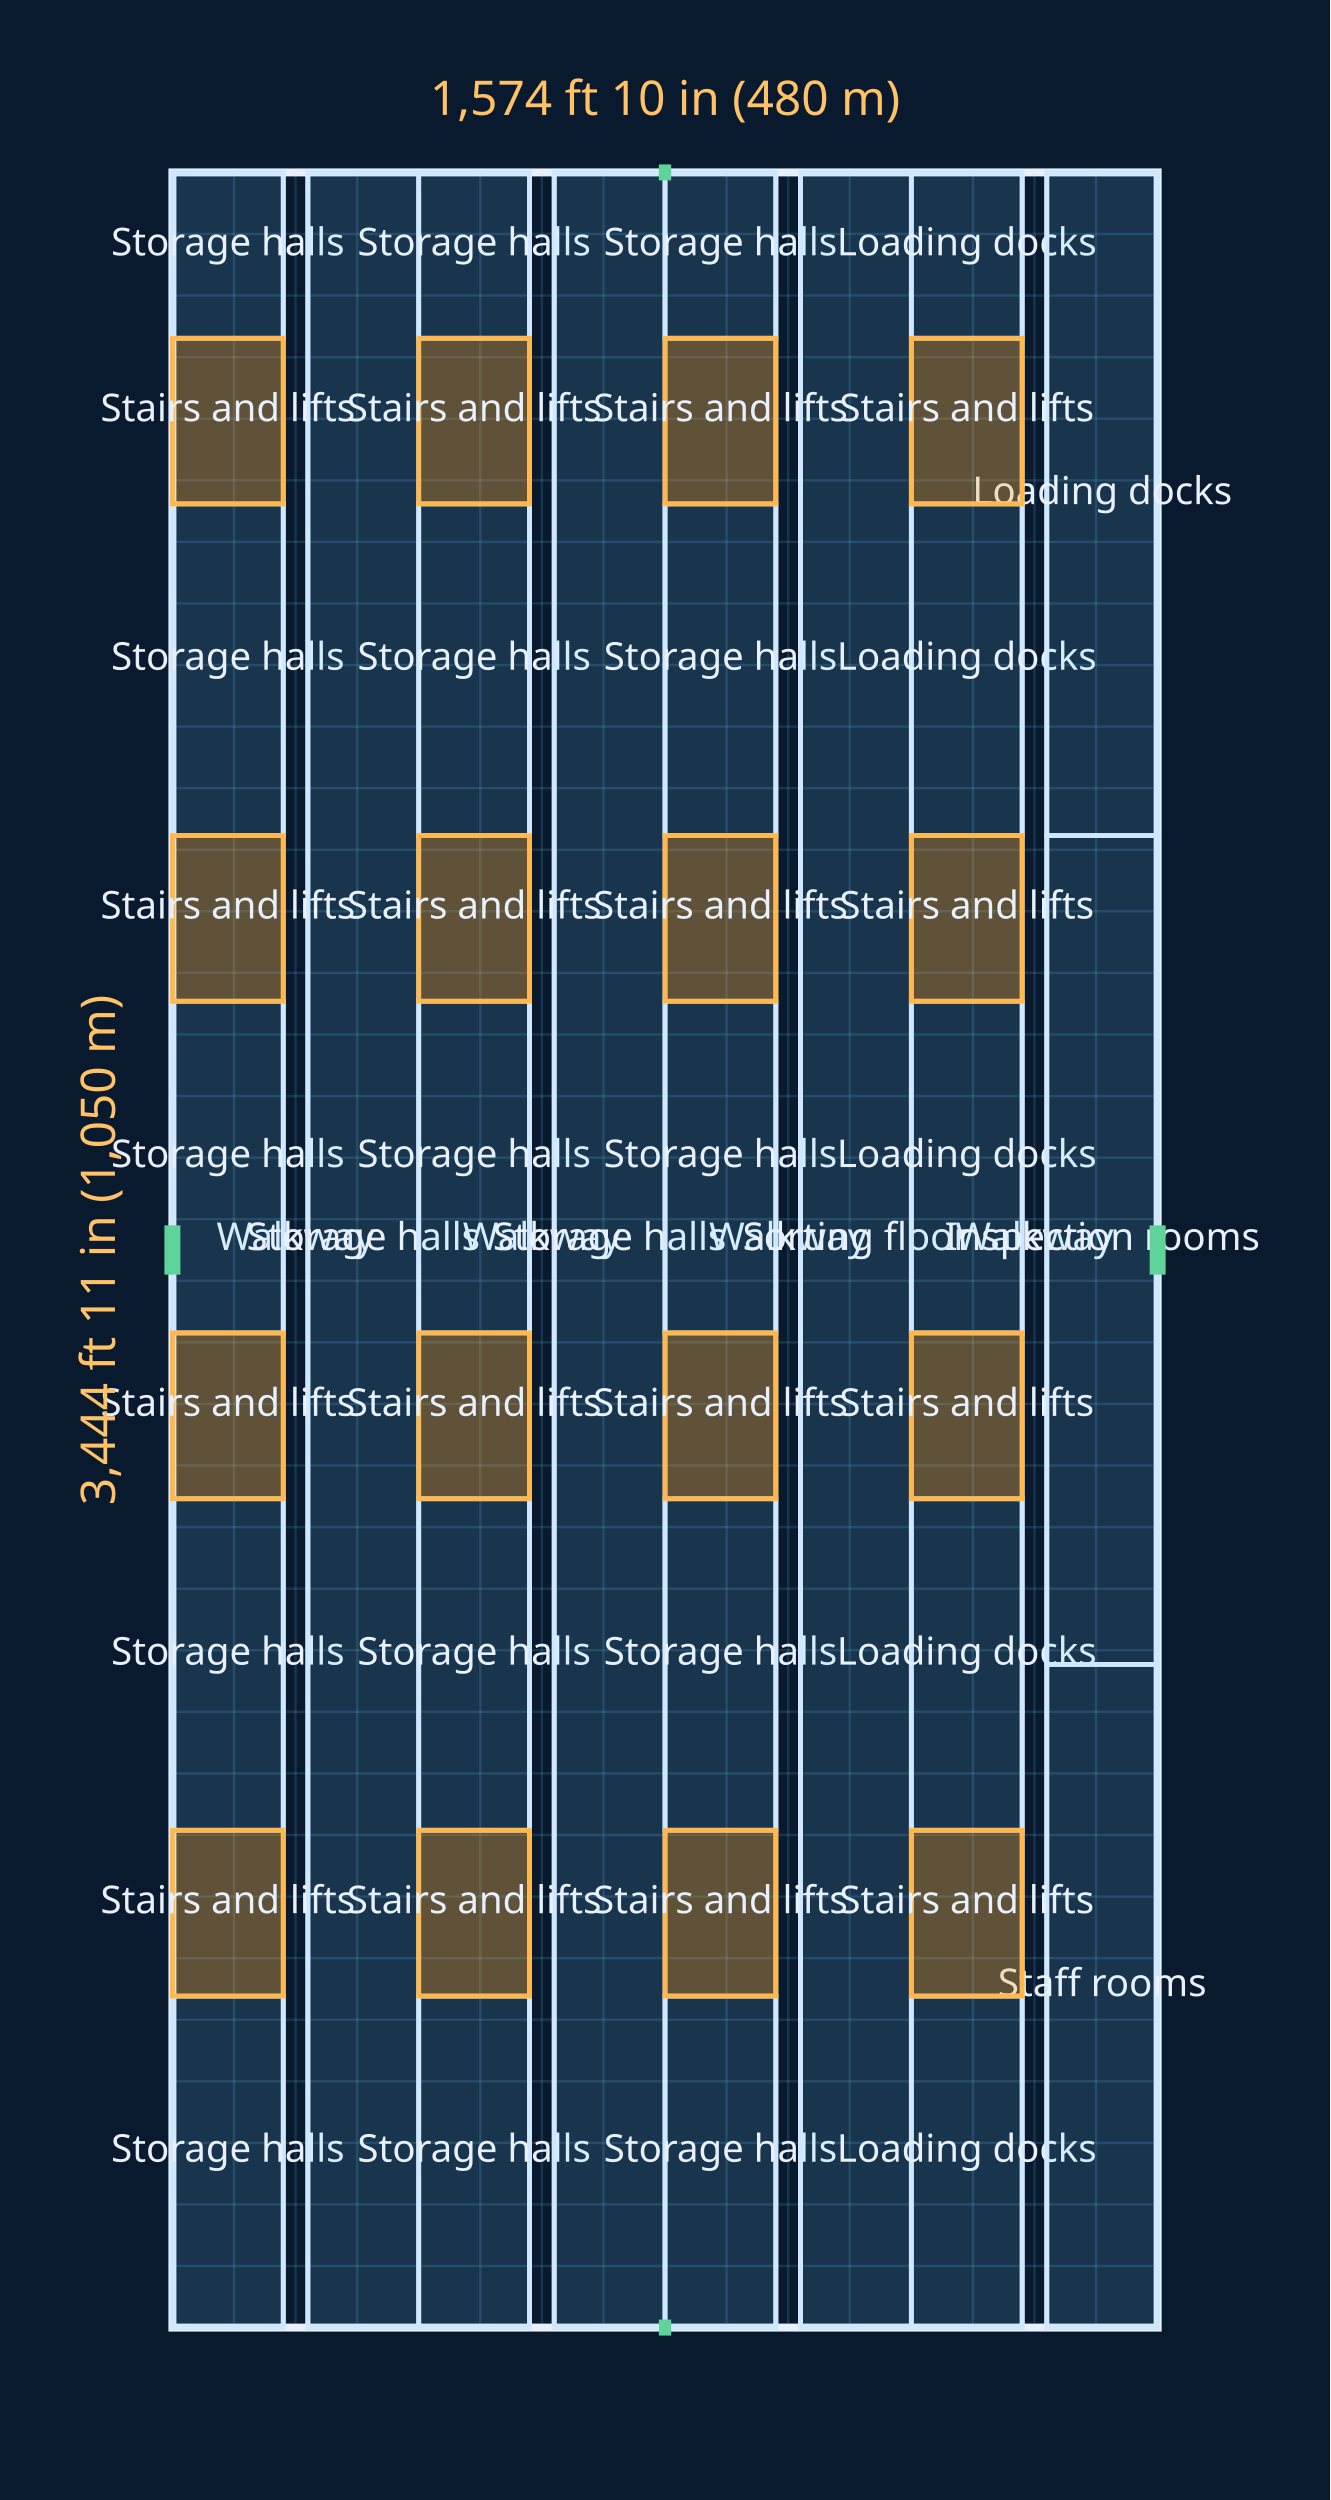
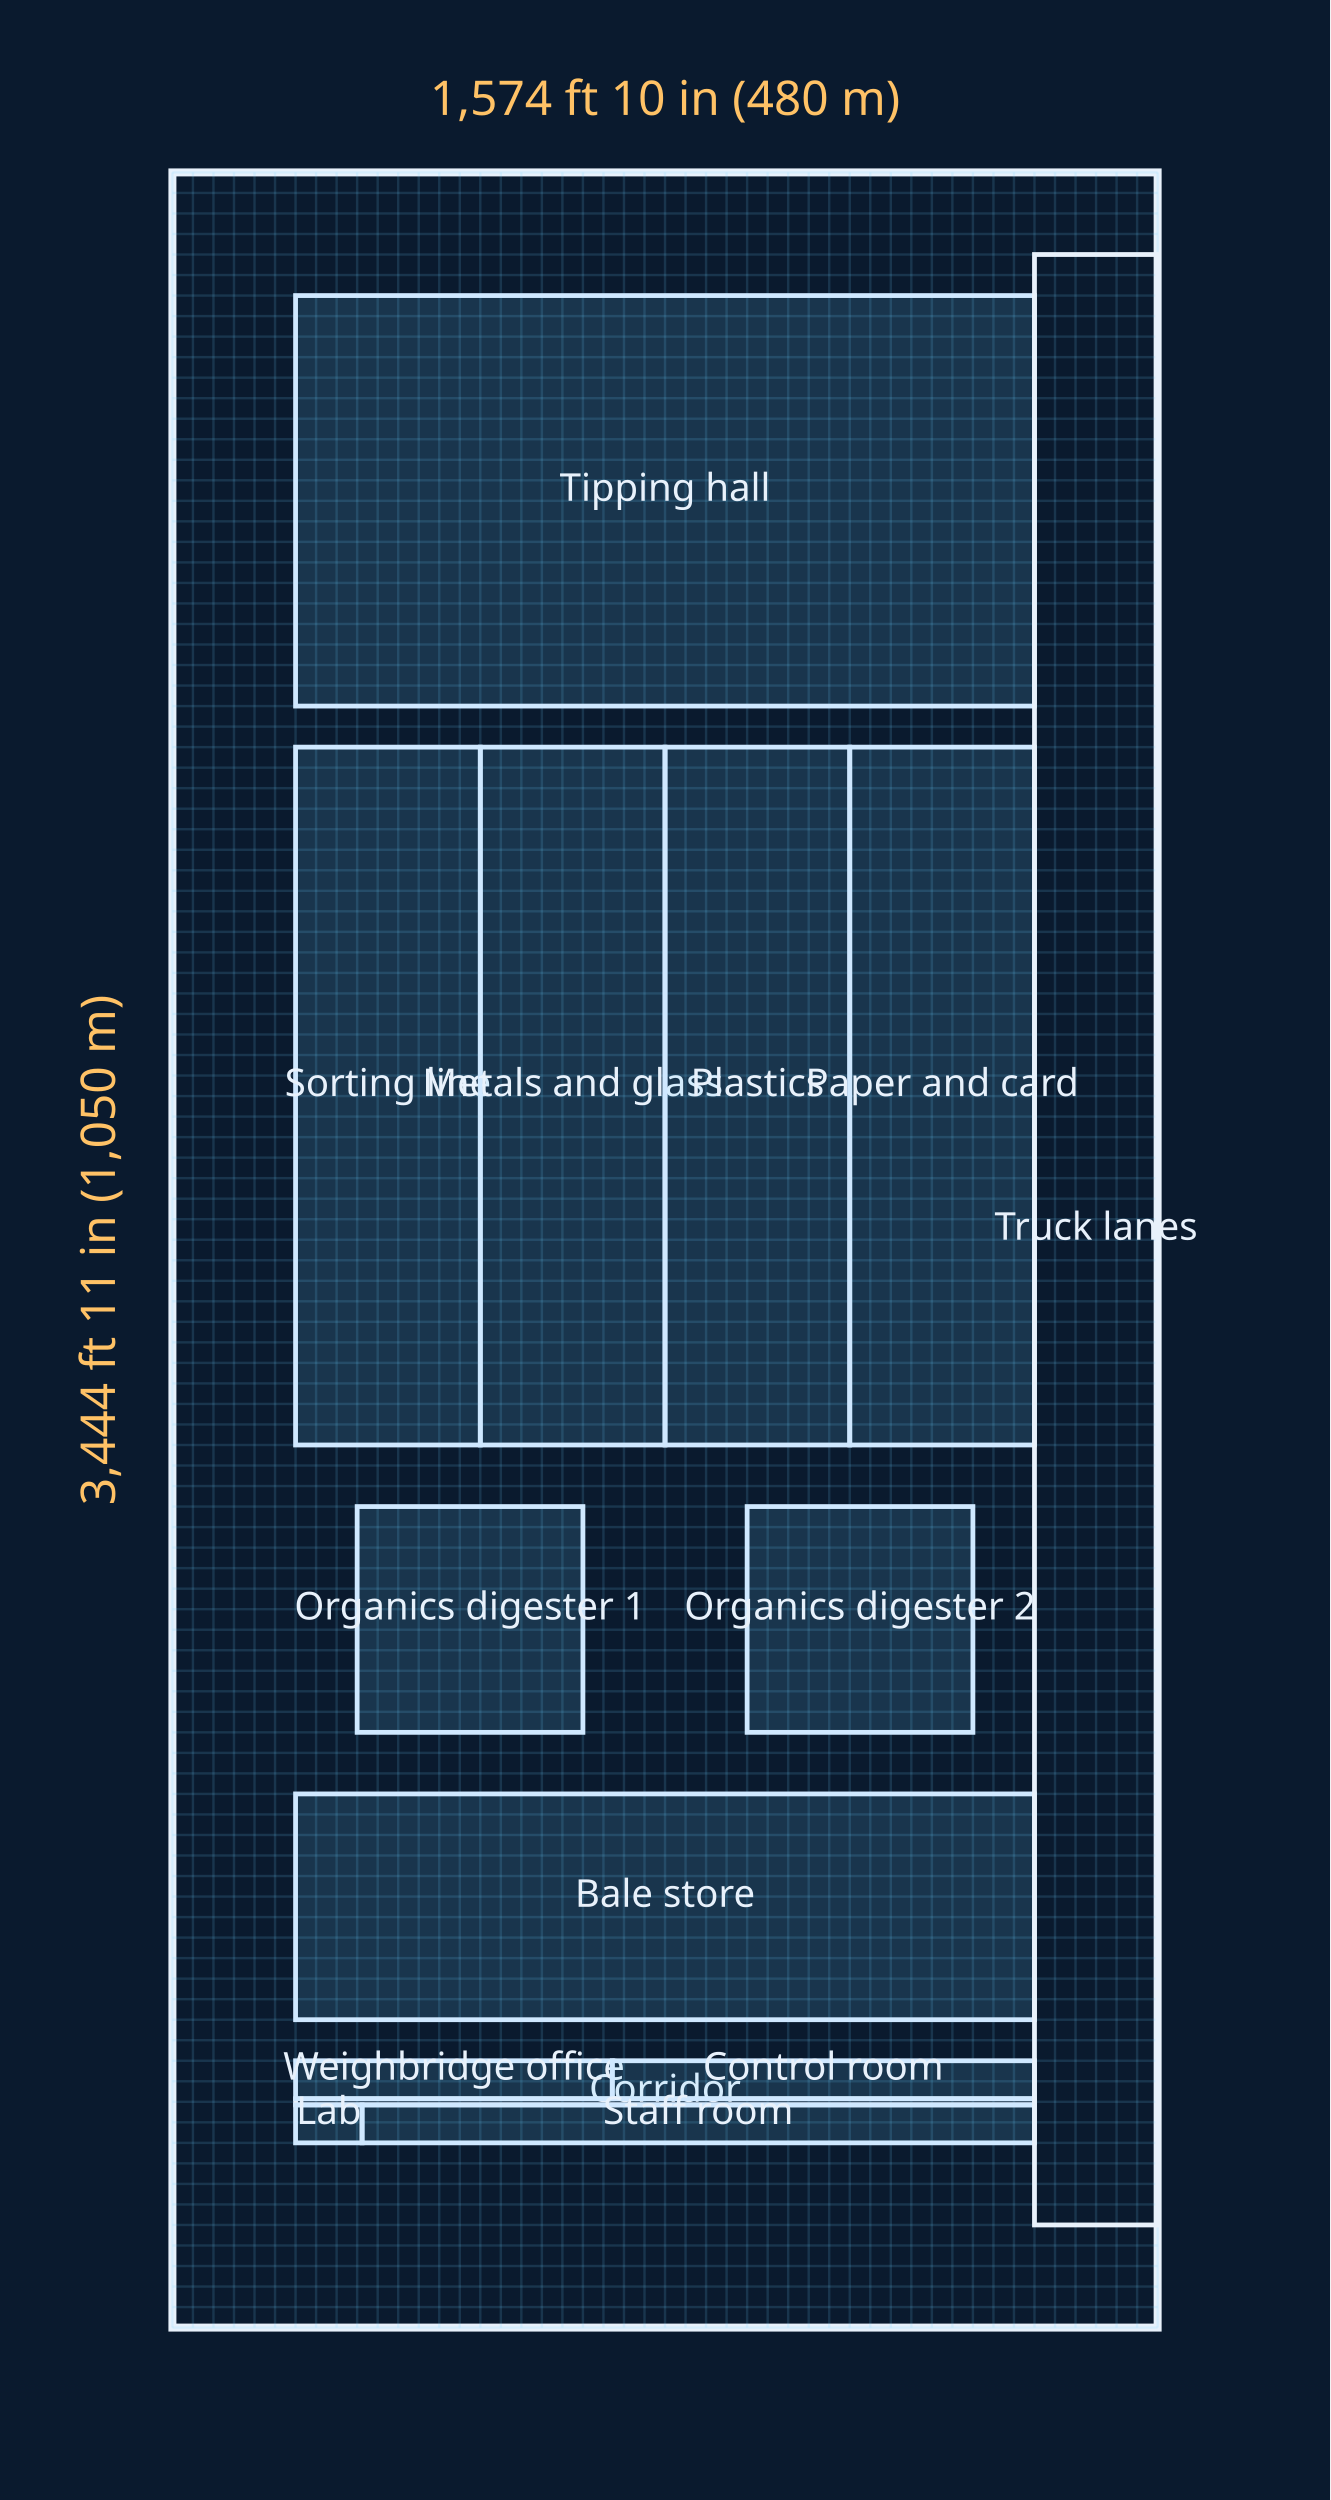
<svg xmlns="http://www.w3.org/2000/svg" viewBox="-84.0 -84.0 648.0 1218.0" font-family="Segoe UI, sans-serif">
  <rect x="-84.0" y="-84.0" width="648.0" height="1218.0" fill="#0a1a2e" />
  <rect x="0" y="0" width="480.0" height="1050.0" fill="none" stroke="#e8f1fb" stroke-width="3.89" />
  <line x1="0.0" y1="0" x2="0.0" y2="1050.0" stroke="#6fd0ff" stroke-opacity=".15" stroke-width="1.17" />
+   <line x1="10.0" y1="0" x2="10.0" y2="1050.0" stroke="#6fd0ff" stroke-opacity=".15" stroke-width="1.17" />
+   <line x1="20.0" y1="0" x2="20.0" y2="1050.0" stroke="#6fd0ff" stroke-opacity=".15" stroke-width="1.17" />
  <line x1="30.0" y1="0" x2="30.0" y2="1050.0" stroke="#6fd0ff" stroke-opacity=".15" stroke-width="1.17" />
+   <line x1="40.0" y1="0" x2="40.0" y2="1050.0" stroke="#6fd0ff" stroke-opacity=".15" stroke-width="1.17" />
+   <line x1="50.0" y1="0" x2="50.0" y2="1050.0" stroke="#6fd0ff" stroke-opacity=".15" stroke-width="1.17" />
  <line x1="60.0" y1="0" x2="60.0" y2="1050.0" stroke="#6fd0ff" stroke-opacity=".15" stroke-width="1.17" />
+   <line x1="70.0" y1="0" x2="70.0" y2="1050.0" stroke="#6fd0ff" stroke-opacity=".15" stroke-width="1.17" />
+   <line x1="80.0" y1="0" x2="80.0" y2="1050.0" stroke="#6fd0ff" stroke-opacity=".15" stroke-width="1.17" />
  <line x1="90.0" y1="0" x2="90.0" y2="1050.0" stroke="#6fd0ff" stroke-opacity=".15" stroke-width="1.17" />
+   <line x1="100.0" y1="0" x2="100.0" y2="1050.0" stroke="#6fd0ff" stroke-opacity=".15" stroke-width="1.17" />
+   <line x1="110.0" y1="0" x2="110.0" y2="1050.0" stroke="#6fd0ff" stroke-opacity=".15" stroke-width="1.17" />
  <line x1="120.0" y1="0" x2="120.0" y2="1050.0" stroke="#6fd0ff" stroke-opacity=".15" stroke-width="1.17" />
+   <line x1="130.0" y1="0" x2="130.0" y2="1050.0" stroke="#6fd0ff" stroke-opacity=".15" stroke-width="1.17" />
+   <line x1="140.0" y1="0" x2="140.0" y2="1050.0" stroke="#6fd0ff" stroke-opacity=".15" stroke-width="1.17" />
  <line x1="150.0" y1="0" x2="150.0" y2="1050.0" stroke="#6fd0ff" stroke-opacity=".15" stroke-width="1.17" />
+   <line x1="160.0" y1="0" x2="160.0" y2="1050.0" stroke="#6fd0ff" stroke-opacity=".15" stroke-width="1.17" />
+   <line x1="170.0" y1="0" x2="170.0" y2="1050.0" stroke="#6fd0ff" stroke-opacity=".15" stroke-width="1.17" />
  <line x1="180.0" y1="0" x2="180.0" y2="1050.0" stroke="#6fd0ff" stroke-opacity=".15" stroke-width="1.17" />
+   <line x1="190.0" y1="0" x2="190.0" y2="1050.0" stroke="#6fd0ff" stroke-opacity=".15" stroke-width="1.17" />
+   <line x1="200.0" y1="0" x2="200.0" y2="1050.0" stroke="#6fd0ff" stroke-opacity=".15" stroke-width="1.17" />
  <line x1="210.0" y1="0" x2="210.0" y2="1050.0" stroke="#6fd0ff" stroke-opacity=".15" stroke-width="1.17" />
+   <line x1="220.0" y1="0" x2="220.0" y2="1050.0" stroke="#6fd0ff" stroke-opacity=".15" stroke-width="1.17" />
+   <line x1="230.0" y1="0" x2="230.0" y2="1050.0" stroke="#6fd0ff" stroke-opacity=".15" stroke-width="1.17" />
  <line x1="240.0" y1="0" x2="240.0" y2="1050.0" stroke="#6fd0ff" stroke-opacity=".15" stroke-width="1.17" />
+   <line x1="250.0" y1="0" x2="250.0" y2="1050.0" stroke="#6fd0ff" stroke-opacity=".15" stroke-width="1.17" />
+   <line x1="260.0" y1="0" x2="260.0" y2="1050.0" stroke="#6fd0ff" stroke-opacity=".15" stroke-width="1.17" />
  <line x1="270.0" y1="0" x2="270.0" y2="1050.0" stroke="#6fd0ff" stroke-opacity=".15" stroke-width="1.17" />
+   <line x1="280.0" y1="0" x2="280.0" y2="1050.0" stroke="#6fd0ff" stroke-opacity=".15" stroke-width="1.17" />
+   <line x1="290.0" y1="0" x2="290.0" y2="1050.0" stroke="#6fd0ff" stroke-opacity=".15" stroke-width="1.17" />
  <line x1="300.0" y1="0" x2="300.0" y2="1050.0" stroke="#6fd0ff" stroke-opacity=".15" stroke-width="1.17" />
+   <line x1="310.0" y1="0" x2="310.0" y2="1050.0" stroke="#6fd0ff" stroke-opacity=".15" stroke-width="1.17" />
+   <line x1="320.0" y1="0" x2="320.0" y2="1050.0" stroke="#6fd0ff" stroke-opacity=".15" stroke-width="1.17" />
  <line x1="330.0" y1="0" x2="330.0" y2="1050.0" stroke="#6fd0ff" stroke-opacity=".15" stroke-width="1.17" />
+   <line x1="340.0" y1="0" x2="340.0" y2="1050.0" stroke="#6fd0ff" stroke-opacity=".15" stroke-width="1.17" />
+   <line x1="350.0" y1="0" x2="350.0" y2="1050.0" stroke="#6fd0ff" stroke-opacity=".15" stroke-width="1.17" />
  <line x1="360.0" y1="0" x2="360.0" y2="1050.0" stroke="#6fd0ff" stroke-opacity=".15" stroke-width="1.17" />
+   <line x1="370.0" y1="0" x2="370.0" y2="1050.0" stroke="#6fd0ff" stroke-opacity=".15" stroke-width="1.17" />
+   <line x1="380.0" y1="0" x2="380.0" y2="1050.0" stroke="#6fd0ff" stroke-opacity=".15" stroke-width="1.17" />
  <line x1="390.0" y1="0" x2="390.0" y2="1050.0" stroke="#6fd0ff" stroke-opacity=".15" stroke-width="1.17" />
+   <line x1="400.0" y1="0" x2="400.0" y2="1050.0" stroke="#6fd0ff" stroke-opacity=".15" stroke-width="1.17" />
+   <line x1="410.0" y1="0" x2="410.0" y2="1050.0" stroke="#6fd0ff" stroke-opacity=".15" stroke-width="1.17" />
  <line x1="420.0" y1="0" x2="420.0" y2="1050.0" stroke="#6fd0ff" stroke-opacity=".15" stroke-width="1.17" />
+   <line x1="430.0" y1="0" x2="430.0" y2="1050.0" stroke="#6fd0ff" stroke-opacity=".15" stroke-width="1.17" />
+   <line x1="440.0" y1="0" x2="440.0" y2="1050.0" stroke="#6fd0ff" stroke-opacity=".15" stroke-width="1.17" />
  <line x1="450.0" y1="0" x2="450.0" y2="1050.0" stroke="#6fd0ff" stroke-opacity=".15" stroke-width="1.17" />
+   <line x1="460.0" y1="0" x2="460.0" y2="1050.0" stroke="#6fd0ff" stroke-opacity=".15" stroke-width="1.17" />
+   <line x1="470.0" y1="0" x2="470.0" y2="1050.0" stroke="#6fd0ff" stroke-opacity=".15" stroke-width="1.17" />
  <line x1="480.0" y1="0" x2="480.0" y2="1050.0" stroke="#6fd0ff" stroke-opacity=".15" stroke-width="1.17" />
  <line x1="0" y1="0.0" x2="480.0" y2="0.0" stroke="#6fd0ff" stroke-opacity=".15" stroke-width="1.17" />
+   <line x1="0" y1="10.0" x2="480.0" y2="10.0" stroke="#6fd0ff" stroke-opacity=".15" stroke-width="1.17" />
+   <line x1="0" y1="20.0" x2="480.0" y2="20.0" stroke="#6fd0ff" stroke-opacity=".15" stroke-width="1.17" />
  <line x1="0" y1="30.0" x2="480.0" y2="30.0" stroke="#6fd0ff" stroke-opacity=".15" stroke-width="1.17" />
+   <line x1="0" y1="40.0" x2="480.0" y2="40.0" stroke="#6fd0ff" stroke-opacity=".15" stroke-width="1.17" />
+   <line x1="0" y1="50.0" x2="480.0" y2="50.0" stroke="#6fd0ff" stroke-opacity=".15" stroke-width="1.17" />
  <line x1="0" y1="60.0" x2="480.0" y2="60.0" stroke="#6fd0ff" stroke-opacity=".15" stroke-width="1.17" />
+   <line x1="0" y1="70.0" x2="480.0" y2="70.0" stroke="#6fd0ff" stroke-opacity=".15" stroke-width="1.17" />
+   <line x1="0" y1="80.0" x2="480.0" y2="80.0" stroke="#6fd0ff" stroke-opacity=".15" stroke-width="1.17" />
  <line x1="0" y1="90.0" x2="480.0" y2="90.0" stroke="#6fd0ff" stroke-opacity=".15" stroke-width="1.17" />
+   <line x1="0" y1="100.0" x2="480.0" y2="100.0" stroke="#6fd0ff" stroke-opacity=".15" stroke-width="1.17" />
+   <line x1="0" y1="110.0" x2="480.0" y2="110.0" stroke="#6fd0ff" stroke-opacity=".15" stroke-width="1.17" />
  <line x1="0" y1="120.0" x2="480.0" y2="120.0" stroke="#6fd0ff" stroke-opacity=".15" stroke-width="1.17" />
+   <line x1="0" y1="130.0" x2="480.0" y2="130.0" stroke="#6fd0ff" stroke-opacity=".15" stroke-width="1.17" />
+   <line x1="0" y1="140.0" x2="480.0" y2="140.0" stroke="#6fd0ff" stroke-opacity=".15" stroke-width="1.17" />
  <line x1="0" y1="150.0" x2="480.0" y2="150.0" stroke="#6fd0ff" stroke-opacity=".15" stroke-width="1.17" />
+   <line x1="0" y1="160.0" x2="480.0" y2="160.0" stroke="#6fd0ff" stroke-opacity=".15" stroke-width="1.17" />
+   <line x1="0" y1="170.0" x2="480.0" y2="170.0" stroke="#6fd0ff" stroke-opacity=".15" stroke-width="1.17" />
  <line x1="0" y1="180.0" x2="480.0" y2="180.0" stroke="#6fd0ff" stroke-opacity=".15" stroke-width="1.17" />
+   <line x1="0" y1="190.0" x2="480.0" y2="190.0" stroke="#6fd0ff" stroke-opacity=".15" stroke-width="1.17" />
+   <line x1="0" y1="200.0" x2="480.0" y2="200.0" stroke="#6fd0ff" stroke-opacity=".15" stroke-width="1.17" />
  <line x1="0" y1="210.0" x2="480.0" y2="210.0" stroke="#6fd0ff" stroke-opacity=".15" stroke-width="1.17" />
+   <line x1="0" y1="220.0" x2="480.0" y2="220.0" stroke="#6fd0ff" stroke-opacity=".15" stroke-width="1.17" />
+   <line x1="0" y1="230.0" x2="480.0" y2="230.0" stroke="#6fd0ff" stroke-opacity=".15" stroke-width="1.17" />
  <line x1="0" y1="240.0" x2="480.0" y2="240.0" stroke="#6fd0ff" stroke-opacity=".15" stroke-width="1.17" />
+   <line x1="0" y1="250.0" x2="480.0" y2="250.0" stroke="#6fd0ff" stroke-opacity=".15" stroke-width="1.17" />
+   <line x1="0" y1="260.0" x2="480.0" y2="260.0" stroke="#6fd0ff" stroke-opacity=".15" stroke-width="1.17" />
  <line x1="0" y1="270.0" x2="480.0" y2="270.0" stroke="#6fd0ff" stroke-opacity=".15" stroke-width="1.17" />
+   <line x1="0" y1="280.0" x2="480.0" y2="280.0" stroke="#6fd0ff" stroke-opacity=".15" stroke-width="1.17" />
+   <line x1="0" y1="290.0" x2="480.0" y2="290.0" stroke="#6fd0ff" stroke-opacity=".15" stroke-width="1.17" />
  <line x1="0" y1="300.0" x2="480.0" y2="300.0" stroke="#6fd0ff" stroke-opacity=".15" stroke-width="1.17" />
+   <line x1="0" y1="310.0" x2="480.0" y2="310.0" stroke="#6fd0ff" stroke-opacity=".15" stroke-width="1.17" />
+   <line x1="0" y1="320.0" x2="480.0" y2="320.0" stroke="#6fd0ff" stroke-opacity=".15" stroke-width="1.17" />
  <line x1="0" y1="330.0" x2="480.0" y2="330.0" stroke="#6fd0ff" stroke-opacity=".15" stroke-width="1.17" />
+   <line x1="0" y1="340.0" x2="480.0" y2="340.0" stroke="#6fd0ff" stroke-opacity=".15" stroke-width="1.17" />
+   <line x1="0" y1="350.0" x2="480.0" y2="350.0" stroke="#6fd0ff" stroke-opacity=".15" stroke-width="1.17" />
  <line x1="0" y1="360.0" x2="480.0" y2="360.0" stroke="#6fd0ff" stroke-opacity=".15" stroke-width="1.17" />
+   <line x1="0" y1="370.0" x2="480.0" y2="370.0" stroke="#6fd0ff" stroke-opacity=".15" stroke-width="1.17" />
+   <line x1="0" y1="380.0" x2="480.0" y2="380.0" stroke="#6fd0ff" stroke-opacity=".15" stroke-width="1.17" />
  <line x1="0" y1="390.0" x2="480.0" y2="390.0" stroke="#6fd0ff" stroke-opacity=".15" stroke-width="1.17" />
+   <line x1="0" y1="400.0" x2="480.0" y2="400.0" stroke="#6fd0ff" stroke-opacity=".15" stroke-width="1.17" />
+   <line x1="0" y1="410.0" x2="480.0" y2="410.0" stroke="#6fd0ff" stroke-opacity=".15" stroke-width="1.17" />
  <line x1="0" y1="420.0" x2="480.0" y2="420.0" stroke="#6fd0ff" stroke-opacity=".15" stroke-width="1.17" />
+   <line x1="0" y1="430.0" x2="480.0" y2="430.0" stroke="#6fd0ff" stroke-opacity=".15" stroke-width="1.17" />
+   <line x1="0" y1="440.0" x2="480.0" y2="440.0" stroke="#6fd0ff" stroke-opacity=".15" stroke-width="1.17" />
  <line x1="0" y1="450.0" x2="480.0" y2="450.0" stroke="#6fd0ff" stroke-opacity=".15" stroke-width="1.17" />
+   <line x1="0" y1="460.0" x2="480.0" y2="460.0" stroke="#6fd0ff" stroke-opacity=".15" stroke-width="1.17" />
+   <line x1="0" y1="470.0" x2="480.0" y2="470.0" stroke="#6fd0ff" stroke-opacity=".15" stroke-width="1.17" />
  <line x1="0" y1="480.0" x2="480.0" y2="480.0" stroke="#6fd0ff" stroke-opacity=".15" stroke-width="1.17" />
+   <line x1="0" y1="490.0" x2="480.0" y2="490.0" stroke="#6fd0ff" stroke-opacity=".15" stroke-width="1.17" />
+   <line x1="0" y1="500.0" x2="480.0" y2="500.0" stroke="#6fd0ff" stroke-opacity=".15" stroke-width="1.17" />
  <line x1="0" y1="510.0" x2="480.0" y2="510.0" stroke="#6fd0ff" stroke-opacity=".15" stroke-width="1.17" />
+   <line x1="0" y1="520.0" x2="480.0" y2="520.0" stroke="#6fd0ff" stroke-opacity=".15" stroke-width="1.17" />
+   <line x1="0" y1="530.0" x2="480.0" y2="530.0" stroke="#6fd0ff" stroke-opacity=".15" stroke-width="1.17" />
  <line x1="0" y1="540.0" x2="480.0" y2="540.0" stroke="#6fd0ff" stroke-opacity=".15" stroke-width="1.17" />
+   <line x1="0" y1="550.0" x2="480.0" y2="550.0" stroke="#6fd0ff" stroke-opacity=".15" stroke-width="1.17" />
+   <line x1="0" y1="560.0" x2="480.0" y2="560.0" stroke="#6fd0ff" stroke-opacity=".15" stroke-width="1.17" />
  <line x1="0" y1="570.0" x2="480.0" y2="570.0" stroke="#6fd0ff" stroke-opacity=".15" stroke-width="1.17" />
+   <line x1="0" y1="580.0" x2="480.0" y2="580.0" stroke="#6fd0ff" stroke-opacity=".15" stroke-width="1.17" />
+   <line x1="0" y1="590.0" x2="480.0" y2="590.0" stroke="#6fd0ff" stroke-opacity=".15" stroke-width="1.17" />
  <line x1="0" y1="600.0" x2="480.0" y2="600.0" stroke="#6fd0ff" stroke-opacity=".15" stroke-width="1.17" />
+   <line x1="0" y1="610.0" x2="480.0" y2="610.0" stroke="#6fd0ff" stroke-opacity=".15" stroke-width="1.17" />
+   <line x1="0" y1="620.0" x2="480.0" y2="620.0" stroke="#6fd0ff" stroke-opacity=".15" stroke-width="1.17" />
  <line x1="0" y1="630.0" x2="480.0" y2="630.0" stroke="#6fd0ff" stroke-opacity=".15" stroke-width="1.17" />
+   <line x1="0" y1="640.0" x2="480.0" y2="640.0" stroke="#6fd0ff" stroke-opacity=".15" stroke-width="1.17" />
+   <line x1="0" y1="650.0" x2="480.0" y2="650.0" stroke="#6fd0ff" stroke-opacity=".15" stroke-width="1.17" />
  <line x1="0" y1="660.0" x2="480.0" y2="660.0" stroke="#6fd0ff" stroke-opacity=".15" stroke-width="1.17" />
+   <line x1="0" y1="670.0" x2="480.0" y2="670.0" stroke="#6fd0ff" stroke-opacity=".15" stroke-width="1.17" />
+   <line x1="0" y1="680.0" x2="480.0" y2="680.0" stroke="#6fd0ff" stroke-opacity=".15" stroke-width="1.17" />
  <line x1="0" y1="690.0" x2="480.0" y2="690.0" stroke="#6fd0ff" stroke-opacity=".15" stroke-width="1.17" />
+   <line x1="0" y1="700.0" x2="480.0" y2="700.0" stroke="#6fd0ff" stroke-opacity=".15" stroke-width="1.17" />
+   <line x1="0" y1="710.0" x2="480.0" y2="710.0" stroke="#6fd0ff" stroke-opacity=".15" stroke-width="1.17" />
  <line x1="0" y1="720.0" x2="480.0" y2="720.0" stroke="#6fd0ff" stroke-opacity=".15" stroke-width="1.17" />
+   <line x1="0" y1="730.0" x2="480.0" y2="730.0" stroke="#6fd0ff" stroke-opacity=".15" stroke-width="1.17" />
+   <line x1="0" y1="740.0" x2="480.0" y2="740.0" stroke="#6fd0ff" stroke-opacity=".15" stroke-width="1.17" />
  <line x1="0" y1="750.0" x2="480.0" y2="750.0" stroke="#6fd0ff" stroke-opacity=".15" stroke-width="1.17" />
+   <line x1="0" y1="760.0" x2="480.0" y2="760.0" stroke="#6fd0ff" stroke-opacity=".15" stroke-width="1.17" />
+   <line x1="0" y1="770.0" x2="480.0" y2="770.0" stroke="#6fd0ff" stroke-opacity=".15" stroke-width="1.17" />
  <line x1="0" y1="780.0" x2="480.0" y2="780.0" stroke="#6fd0ff" stroke-opacity=".15" stroke-width="1.17" />
+   <line x1="0" y1="790.0" x2="480.0" y2="790.0" stroke="#6fd0ff" stroke-opacity=".15" stroke-width="1.17" />
+   <line x1="0" y1="800.0" x2="480.0" y2="800.0" stroke="#6fd0ff" stroke-opacity=".15" stroke-width="1.17" />
  <line x1="0" y1="810.0" x2="480.0" y2="810.0" stroke="#6fd0ff" stroke-opacity=".15" stroke-width="1.17" />
+   <line x1="0" y1="820.0" x2="480.0" y2="820.0" stroke="#6fd0ff" stroke-opacity=".15" stroke-width="1.17" />
+   <line x1="0" y1="830.0" x2="480.0" y2="830.0" stroke="#6fd0ff" stroke-opacity=".15" stroke-width="1.17" />
  <line x1="0" y1="840.0" x2="480.0" y2="840.0" stroke="#6fd0ff" stroke-opacity=".15" stroke-width="1.17" />
+   <line x1="0" y1="850.0" x2="480.0" y2="850.0" stroke="#6fd0ff" stroke-opacity=".15" stroke-width="1.17" />
+   <line x1="0" y1="860.0" x2="480.0" y2="860.0" stroke="#6fd0ff" stroke-opacity=".15" stroke-width="1.17" />
  <line x1="0" y1="870.0" x2="480.0" y2="870.0" stroke="#6fd0ff" stroke-opacity=".15" stroke-width="1.17" />
+   <line x1="0" y1="880.0" x2="480.0" y2="880.0" stroke="#6fd0ff" stroke-opacity=".15" stroke-width="1.17" />
+   <line x1="0" y1="890.0" x2="480.0" y2="890.0" stroke="#6fd0ff" stroke-opacity=".15" stroke-width="1.17" />
  <line x1="0" y1="900.0" x2="480.0" y2="900.0" stroke="#6fd0ff" stroke-opacity=".15" stroke-width="1.17" />
+   <line x1="0" y1="910.0" x2="480.0" y2="910.0" stroke="#6fd0ff" stroke-opacity=".15" stroke-width="1.17" />
+   <line x1="0" y1="920.0" x2="480.0" y2="920.0" stroke="#6fd0ff" stroke-opacity=".15" stroke-width="1.17" />
  <line x1="0" y1="930.0" x2="480.0" y2="930.0" stroke="#6fd0ff" stroke-opacity=".15" stroke-width="1.17" />
+   <line x1="0" y1="940.0" x2="480.0" y2="940.0" stroke="#6fd0ff" stroke-opacity=".15" stroke-width="1.17" />
+   <line x1="0" y1="950.0" x2="480.0" y2="950.0" stroke="#6fd0ff" stroke-opacity=".15" stroke-width="1.17" />
  <line x1="0" y1="960.0" x2="480.0" y2="960.0" stroke="#6fd0ff" stroke-opacity=".15" stroke-width="1.17" />
+   <line x1="0" y1="970.0" x2="480.0" y2="970.0" stroke="#6fd0ff" stroke-opacity=".15" stroke-width="1.17" />
+   <line x1="0" y1="980.0" x2="480.0" y2="980.0" stroke="#6fd0ff" stroke-opacity=".15" stroke-width="1.17" />
  <line x1="0" y1="990.0" x2="480.0" y2="990.0" stroke="#6fd0ff" stroke-opacity=".15" stroke-width="1.17" />
+   <line x1="0" y1="1000.0" x2="480.0" y2="1000.0" stroke="#6fd0ff" stroke-opacity=".15" stroke-width="1.17" />
+   <line x1="0" y1="1010.0" x2="480.0" y2="1010.0" stroke="#6fd0ff" stroke-opacity=".15" stroke-width="1.17" />
  <line x1="0" y1="1020.0" x2="480.0" y2="1020.0" stroke="#6fd0ff" stroke-opacity=".15" stroke-width="1.17" />
+   <line x1="0" y1="1030.0" x2="480.0" y2="1030.0" stroke="#6fd0ff" stroke-opacity=".15" stroke-width="1.17" />
+   <line x1="0" y1="1040.0" x2="480.0" y2="1040.0" stroke="#6fd0ff" stroke-opacity=".15" stroke-width="1.17" />
  <line x1="0" y1="1050.0" x2="480.0" y2="1050.0" stroke="#6fd0ff" stroke-opacity=".15" stroke-width="1.17" />
-   <polygon points="54.0,0.0 54.0,1050.0 66.0,1050.0 66.0,0.0" fill="none" stroke="#e8f1fb" stroke-width="2.33" />
-   <text x="60.0" y="525.0" font-size="18.7" fill="#e8f1fb" text-anchor="middle">Walkway</text>
-   <polygon points="174.0,0.0 174.0,1050.0 186.0,1050.0 186.0,0.0" fill="none" stroke="#e8f1fb" stroke-width="2.33" />
-   <text x="180.0" y="525.0" font-size="18.7" fill="#e8f1fb" text-anchor="middle">Walkway</text>
-   <polygon points="294.0,0.0 294.0,1050.0 306.0,1050.0 306.0,0.0" fill="none" stroke="#e8f1fb" stroke-width="2.33" />
-   <text x="300.0" y="525.0" font-size="18.7" fill="#e8f1fb" text-anchor="middle">Walkway</text>
-   <polygon points="414.0,0.0 414.0,1050.0 426.0,1050.0 426.0,0.0" fill="none" stroke="#e8f1fb" stroke-width="2.33" />
-   <text x="420.0" y="525.0" font-size="18.7" fill="#e8f1fb" text-anchor="middle">Walkway</text>
-   <polygon points="0.0,0.0 0.0,80.8 54.0,80.8 54.0,0.0" fill="rgba(111,208,255,.15)" stroke="#cfe8ff" stroke-width="2.33" />
-   <text x="27.0" y="40.4" font-size="18.7" fill="#e8f1fb" text-anchor="middle">Storage halls</text>
-   <polygon points="0.0,161.5 0.0,323.1 54.0,323.1 54.0,161.5" fill="rgba(111,208,255,.15)" stroke="#cfe8ff" stroke-width="2.33" />
-   <text x="27.0" y="242.3" font-size="18.7" fill="#e8f1fb" text-anchor="middle">Storage halls</text>
-   <polygon points="0.0,403.8 0.0,565.4 54.0,565.4 54.0,403.8" fill="rgba(111,208,255,.15)" stroke="#cfe8ff" stroke-width="2.33" />
-   <text x="27.0" y="484.6" font-size="18.7" fill="#e8f1fb" text-anchor="middle">Storage halls</text>
-   <polygon points="0.0,646.2 0.0,807.7 54.0,807.7 54.0,646.2" fill="rgba(111,208,255,.15)" stroke="#cfe8ff" stroke-width="2.33" />
-   <text x="27.0" y="727.0" font-size="18.7" fill="#e8f1fb" text-anchor="middle">Storage halls</text>
-   <polygon points="0.0,888.5 0.0,1050.0 54.0,1050.0 54.0,888.5" fill="rgba(111,208,255,.15)" stroke="#cfe8ff" stroke-width="2.33" />
-   <text x="27.0" y="969.2" font-size="18.7" fill="#e8f1fb" text-anchor="middle">Storage halls</text>
-   <polygon points="66.0,0.0 66.0,1050.0 120.0,1050.0 120.0,0.0" fill="rgba(111,208,255,.15)" stroke="#cfe8ff" stroke-width="2.33" />
-   <text x="93.0" y="525.0" font-size="18.7" fill="#e8f1fb" text-anchor="middle">Storage halls</text>
-   <polygon points="120.0,0.0 120.0,80.8 174.0,80.8 174.0,0.0" fill="rgba(111,208,255,.15)" stroke="#cfe8ff" stroke-width="2.33" />
-   <text x="147.0" y="40.4" font-size="18.7" fill="#e8f1fb" text-anchor="middle">Storage halls</text>
-   <polygon points="120.0,161.5 120.0,323.1 174.0,323.1 174.0,161.5" fill="rgba(111,208,255,.15)" stroke="#cfe8ff" stroke-width="2.33" />
-   <text x="147.0" y="242.3" font-size="18.7" fill="#e8f1fb" text-anchor="middle">Storage halls</text>
-   <polygon points="120.0,403.8 120.0,565.4 174.0,565.4 174.0,403.8" fill="rgba(111,208,255,.15)" stroke="#cfe8ff" stroke-width="2.33" />
-   <text x="147.0" y="484.6" font-size="18.7" fill="#e8f1fb" text-anchor="middle">Storage halls</text>
-   <polygon points="120.0,646.2 120.0,807.7 174.0,807.7 174.0,646.2" fill="rgba(111,208,255,.15)" stroke="#cfe8ff" stroke-width="2.33" />
-   <text x="147.0" y="727.0" font-size="18.7" fill="#e8f1fb" text-anchor="middle">Storage halls</text>
-   <polygon points="120.0,888.5 120.0,1050.0 174.0,1050.0 174.0,888.5" fill="rgba(111,208,255,.15)" stroke="#cfe8ff" stroke-width="2.33" />
-   <text x="147.0" y="969.2" font-size="18.7" fill="#e8f1fb" text-anchor="middle">Storage halls</text>
-   <polygon points="186.0,0.0 186.0,1050.0 240.0,1050.0 240.0,0.0" fill="rgba(111,208,255,.15)" stroke="#cfe8ff" stroke-width="2.33" />
-   <text x="213.0" y="525.0" font-size="18.7" fill="#e8f1fb" text-anchor="middle">Storage halls</text>
-   <polygon points="240.0,0.0 240.0,80.8 294.0,80.8 294.0,0.0" fill="rgba(111,208,255,.15)" stroke="#cfe8ff" stroke-width="2.33" />
-   <text x="267.0" y="40.4" font-size="18.7" fill="#e8f1fb" text-anchor="middle">Storage halls</text>
-   <polygon points="240.0,161.5 240.0,323.1 294.0,323.1 294.0,161.5" fill="rgba(111,208,255,.15)" stroke="#cfe8ff" stroke-width="2.33" />
-   <text x="267.0" y="242.3" font-size="18.7" fill="#e8f1fb" text-anchor="middle">Storage halls</text>
-   <polygon points="240.0,403.8 240.0,565.4 294.0,565.4 294.0,403.8" fill="rgba(111,208,255,.15)" stroke="#cfe8ff" stroke-width="2.33" />
-   <text x="267.0" y="484.6" font-size="18.7" fill="#e8f1fb" text-anchor="middle">Storage halls</text>
-   <polygon points="240.0,646.2 240.0,807.7 294.0,807.7 294.0,646.2" fill="rgba(111,208,255,.15)" stroke="#cfe8ff" stroke-width="2.33" />
-   <text x="267.0" y="727.0" font-size="18.7" fill="#e8f1fb" text-anchor="middle">Storage halls</text>
-   <polygon points="240.0,888.5 240.0,1050.0 294.0,1050.0 294.0,888.5" fill="rgba(111,208,255,.15)" stroke="#cfe8ff" stroke-width="2.33" />
-   <text x="267.0" y="969.2" font-size="18.7" fill="#e8f1fb" text-anchor="middle">Storage halls</text>
-   <polygon points="306.0,0.0 306.0,1050.0 360.0,1050.0 360.0,0.0" fill="rgba(111,208,255,.15)" stroke="#cfe8ff" stroke-width="2.33" />
-   <text x="333.0" y="525.0" font-size="18.7" fill="#e8f1fb" text-anchor="middle">Sorting floor</text>
-   <polygon points="360.0,0.0 360.0,80.8 414.0,80.8 414.0,0.0" fill="rgba(111,208,255,.15)" stroke="#cfe8ff" stroke-width="2.33" />
-   <text x="387.0" y="40.4" font-size="18.7" fill="#e8f1fb" text-anchor="middle">Loading docks</text>
-   <polygon points="360.0,161.5 360.0,323.1 414.0,323.1 414.0,161.5" fill="rgba(111,208,255,.15)" stroke="#cfe8ff" stroke-width="2.33" />
-   <text x="387.0" y="242.3" font-size="18.7" fill="#e8f1fb" text-anchor="middle">Loading docks</text>
-   <polygon points="360.0,403.8 360.0,565.4 414.0,565.4 414.0,403.8" fill="rgba(111,208,255,.15)" stroke="#cfe8ff" stroke-width="2.33" />
-   <text x="387.0" y="484.6" font-size="18.7" fill="#e8f1fb" text-anchor="middle">Loading docks</text>
-   <polygon points="360.0,646.2 360.0,807.7 414.0,807.7 414.0,646.2" fill="rgba(111,208,255,.15)" stroke="#cfe8ff" stroke-width="2.33" />
-   <text x="387.0" y="727.0" font-size="18.7" fill="#e8f1fb" text-anchor="middle">Loading docks</text>
-   <polygon points="360.0,888.5 360.0,1050.0 414.0,1050.0 414.0,888.5" fill="rgba(111,208,255,.15)" stroke="#cfe8ff" stroke-width="2.33" />
-   <text x="387.0" y="969.2" font-size="18.7" fill="#e8f1fb" text-anchor="middle">Loading docks</text>
-   <polygon points="426.0,0.0 426.0,323.1 480.0,323.1 480.0,0.0" fill="rgba(111,208,255,.15)" stroke="#cfe8ff" stroke-width="2.33" />
-   <text x="453.0" y="161.6" font-size="18.7" fill="#e8f1fb" text-anchor="middle">Loading docks</text>
-   <polygon points="426.0,323.1 426.0,726.9 480.0,726.9 480.0,323.1" fill="rgba(111,208,255,.15)" stroke="#cfe8ff" stroke-width="2.33" />
-   <text x="453.0" y="525.0" font-size="18.7" fill="#e8f1fb" text-anchor="middle">Inspection rooms</text>
-   <polygon points="426.0,726.9 426.0,1050.0 480.0,1050.0 480.0,726.9" fill="rgba(111,208,255,.15)" stroke="#cfe8ff" stroke-width="2.33" />
-   <text x="453.0" y="888.5" font-size="18.7" fill="#e8f1fb" text-anchor="middle">Staff rooms</text>
-   <polygon points="0.0,80.8 0.0,161.5 54.0,161.5 54.0,80.8" fill="rgba(255,184,77,.35)" stroke="#ffb84d" stroke-width="2.33" />
-   <text x="27.0" y="121.2" font-size="18.7" fill="#e8f1fb" text-anchor="middle">Stairs and lifts</text>
-   <polygon points="0.0,323.1 0.0,403.8 54.0,403.8 54.0,323.1" fill="rgba(255,184,77,.35)" stroke="#ffb84d" stroke-width="2.33" />
-   <text x="27.0" y="363.5" font-size="18.7" fill="#e8f1fb" text-anchor="middle">Stairs and lifts</text>
-   <polygon points="0.0,565.4 0.0,646.2 54.0,646.2 54.0,565.4" fill="rgba(255,184,77,.35)" stroke="#ffb84d" stroke-width="2.33" />
-   <text x="27.0" y="605.8" font-size="18.7" fill="#e8f1fb" text-anchor="middle">Stairs and lifts</text>
-   <polygon points="0.0,807.7 0.0,888.5 54.0,888.5 54.0,807.7" fill="rgba(255,184,77,.35)" stroke="#ffb84d" stroke-width="2.33" />
-   <text x="27.0" y="848.1" font-size="18.7" fill="#e8f1fb" text-anchor="middle">Stairs and lifts</text>
-   <polygon points="120.0,80.8 120.0,161.5 174.0,161.5 174.0,80.8" fill="rgba(255,184,77,.35)" stroke="#ffb84d" stroke-width="2.33" />
-   <text x="147.0" y="121.2" font-size="18.7" fill="#e8f1fb" text-anchor="middle">Stairs and lifts</text>
-   <polygon points="120.0,323.1 120.0,403.8 174.0,403.8 174.0,323.1" fill="rgba(255,184,77,.35)" stroke="#ffb84d" stroke-width="2.33" />
-   <text x="147.0" y="363.5" font-size="18.7" fill="#e8f1fb" text-anchor="middle">Stairs and lifts</text>
-   <polygon points="120.0,565.4 120.0,646.2 174.0,646.2 174.0,565.4" fill="rgba(255,184,77,.35)" stroke="#ffb84d" stroke-width="2.33" />
-   <text x="147.0" y="605.8" font-size="18.7" fill="#e8f1fb" text-anchor="middle">Stairs and lifts</text>
-   <polygon points="120.0,807.7 120.0,888.5 174.0,888.5 174.0,807.7" fill="rgba(255,184,77,.35)" stroke="#ffb84d" stroke-width="2.33" />
-   <text x="147.0" y="848.1" font-size="18.7" fill="#e8f1fb" text-anchor="middle">Stairs and lifts</text>
-   <polygon points="240.0,80.8 240.0,161.5 294.0,161.5 294.0,80.8" fill="rgba(255,184,77,.35)" stroke="#ffb84d" stroke-width="2.33" />
-   <text x="267.0" y="121.2" font-size="18.7" fill="#e8f1fb" text-anchor="middle">Stairs and lifts</text>
-   <polygon points="240.0,323.1 240.0,403.8 294.0,403.8 294.0,323.1" fill="rgba(255,184,77,.35)" stroke="#ffb84d" stroke-width="2.33" />
-   <text x="267.0" y="363.5" font-size="18.7" fill="#e8f1fb" text-anchor="middle">Stairs and lifts</text>
-   <polygon points="240.0,565.4 240.0,646.2 294.0,646.2 294.0,565.4" fill="rgba(255,184,77,.35)" stroke="#ffb84d" stroke-width="2.33" />
-   <text x="267.0" y="605.8" font-size="18.7" fill="#e8f1fb" text-anchor="middle">Stairs and lifts</text>
-   <polygon points="240.0,807.7 240.0,888.5 294.0,888.5 294.0,807.7" fill="rgba(255,184,77,.35)" stroke="#ffb84d" stroke-width="2.33" />
-   <text x="267.0" y="848.1" font-size="18.7" fill="#e8f1fb" text-anchor="middle">Stairs and lifts</text>
-   <polygon points="360.0,80.8 360.0,161.5 414.0,161.5 414.0,80.8" fill="rgba(255,184,77,.35)" stroke="#ffb84d" stroke-width="2.33" />
-   <text x="387.0" y="121.2" font-size="18.7" fill="#e8f1fb" text-anchor="middle">Stairs and lifts</text>
-   <polygon points="360.0,323.1 360.0,403.8 414.0,403.8 414.0,323.1" fill="rgba(255,184,77,.35)" stroke="#ffb84d" stroke-width="2.33" />
-   <text x="387.0" y="363.5" font-size="18.7" fill="#e8f1fb" text-anchor="middle">Stairs and lifts</text>
-   <polygon points="360.0,565.4 360.0,646.2 414.0,646.2 414.0,565.4" fill="rgba(255,184,77,.35)" stroke="#ffb84d" stroke-width="2.33" />
-   <text x="387.0" y="605.8" font-size="18.7" fill="#e8f1fb" text-anchor="middle">Stairs and lifts</text>
-   <polygon points="360.0,807.7 360.0,888.5 414.0,888.5 414.0,807.7" fill="rgba(255,184,77,.35)" stroke="#ffb84d" stroke-width="2.33" />
-   <text x="387.0" y="848.1" font-size="18.7" fill="#e8f1fb" text-anchor="middle">Stairs and lifts</text>
-   <line x1="0.0" y1="513.0" x2="0.0" y2="537.0" stroke="#5fd39a" stroke-width="7.78" />
-   <line x1="480.0" y1="513.0" x2="480.0" y2="537.0" stroke="#5fd39a" stroke-width="7.78" />
-   <line x1="237.0" y1="0.0" x2="243.0" y2="0.0" stroke="#5fd39a" stroke-width="7.78" />
-   <line x1="237.0" y1="1050.0" x2="243.0" y2="1050.0" stroke="#5fd39a" stroke-width="7.78" />
+   <polygon points="60.0,60.0 420.0,60.0 420.0,260.0 60.0,260.0" fill="rgba(111,208,255,.15)" stroke="#cfe8ff" stroke-width="2.33" />
+   <text x="240.0" y="160.0" font-size="18.7" fill="#e8f1fb" text-anchor="middle">Tipping hall</text>
+   <polygon points="60.0,280.0 150.0,280.0 150.0,620.0 60.0,620.0" fill="rgba(111,208,255,.15)" stroke="#cfe8ff" stroke-width="2.33" />
+   <text x="105.0" y="450.0" font-size="18.7" fill="#e8f1fb" text-anchor="middle">Sorting line</text>
+   <polygon points="150.0,280.0 240.0,280.0 240.0,620.0 150.0,620.0" fill="rgba(111,208,255,.15)" stroke="#cfe8ff" stroke-width="2.33" />
+   <text x="195.0" y="450.0" font-size="18.7" fill="#e8f1fb" text-anchor="middle">Metals and glass</text>
+   <polygon points="240.0,280.0 330.0,280.0 330.0,620.0 240.0,620.0" fill="rgba(111,208,255,.15)" stroke="#cfe8ff" stroke-width="2.33" />
+   <text x="285.0" y="450.0" font-size="18.7" fill="#e8f1fb" text-anchor="middle">Plastics</text>
+   <polygon points="330.0,280.0 420.0,280.0 420.0,620.0 330.0,620.0" fill="rgba(111,208,255,.15)" stroke="#cfe8ff" stroke-width="2.33" />
+   <text x="375.0" y="450.0" font-size="18.7" fill="#e8f1fb" text-anchor="middle">Paper and card</text>
+   <polygon points="90.0,650.0 200.0,650.0 200.0,760.0 90.0,760.0" fill="rgba(111,208,255,.15)" stroke="#cfe8ff" stroke-width="2.33" />
+   <text x="145.0" y="705.0" font-size="18.7" fill="#e8f1fb" text-anchor="middle">Organics digester 1</text>
+   <polygon points="280.0,650.0 390.0,650.0 390.0,760.0 280.0,760.0" fill="rgba(111,208,255,.15)" stroke="#cfe8ff" stroke-width="2.33" />
+   <text x="335.0" y="705.0" font-size="18.7" fill="#e8f1fb" text-anchor="middle">Organics digester 2</text>
+   <polygon points="60.0,790.0 420.0,790.0 420.0,900.0 60.0,900.0" fill="rgba(111,208,255,.15)" stroke="#cfe8ff" stroke-width="2.33" />
+   <text x="240.0" y="845.0" font-size="18.7" fill="#e8f1fb" text-anchor="middle">Bale store</text>
+   <polygon points="60.0,938.5 420.0,938.5 420.0,941.5 60.0,941.5" fill="none" stroke="#e8f1fb" stroke-width="2.33" />
+   <text x="240.0" y="940.0" font-size="18.7" fill="#e8f1fb" text-anchor="middle">Corridor</text>
+   <polygon points="60.0,920.0 214.3,920.0 214.3,938.5 60.0,938.5" fill="rgba(111,208,255,.15)" stroke="#cfe8ff" stroke-width="2.33" />
+   <text x="137.2" y="929.2" font-size="18.7" fill="#e8f1fb" text-anchor="middle">Weighbridge office</text>
+   <polygon points="214.3,920.0 420.0,920.0 420.0,938.5 214.3,938.5" fill="rgba(111,208,255,.15)" stroke="#cfe8ff" stroke-width="2.33" />
+   <text x="317.1" y="929.2" font-size="18.7" fill="#e8f1fb" text-anchor="middle">Control room</text>
+   <polygon points="60.0,941.5 92.4,941.5 92.4,960.0 60.0,960.0" fill="rgba(111,208,255,.15)" stroke="#cfe8ff" stroke-width="2.33" />
+   <text x="76.2" y="950.8" font-size="18.7" fill="#e8f1fb" text-anchor="middle">Lab</text>
+   <polygon points="92.4,941.5 420.0,941.5 420.0,960.0 92.4,960.0" fill="rgba(111,208,255,.15)" stroke="#cfe8ff" stroke-width="2.33" />
+   <text x="256.2" y="950.8" font-size="18.7" fill="#e8f1fb" text-anchor="middle">Staff room</text>
+   <polygon points="420.0,40.0 480.0,40.0 480.0,1000.0 420.0,1000.0" fill="none" stroke="#e8f1fb" stroke-width="2.33" />
+   <text x="450.0" y="520.0" font-size="18.7" fill="#e8f1fb" text-anchor="middle">Truck lanes</text>
  <text x="240.0" y="-28.0" font-size="23.3" fill="#ffc266" text-anchor="middle">1,574 ft 10 in (480 m)</text>
  <text x="-28.0" y="525.0" font-size="23.3" fill="#ffc266" text-anchor="middle" transform="rotate(-90 -28.0 525.0)">3,444 ft 11 in (1,050 m)</text>
</svg>
